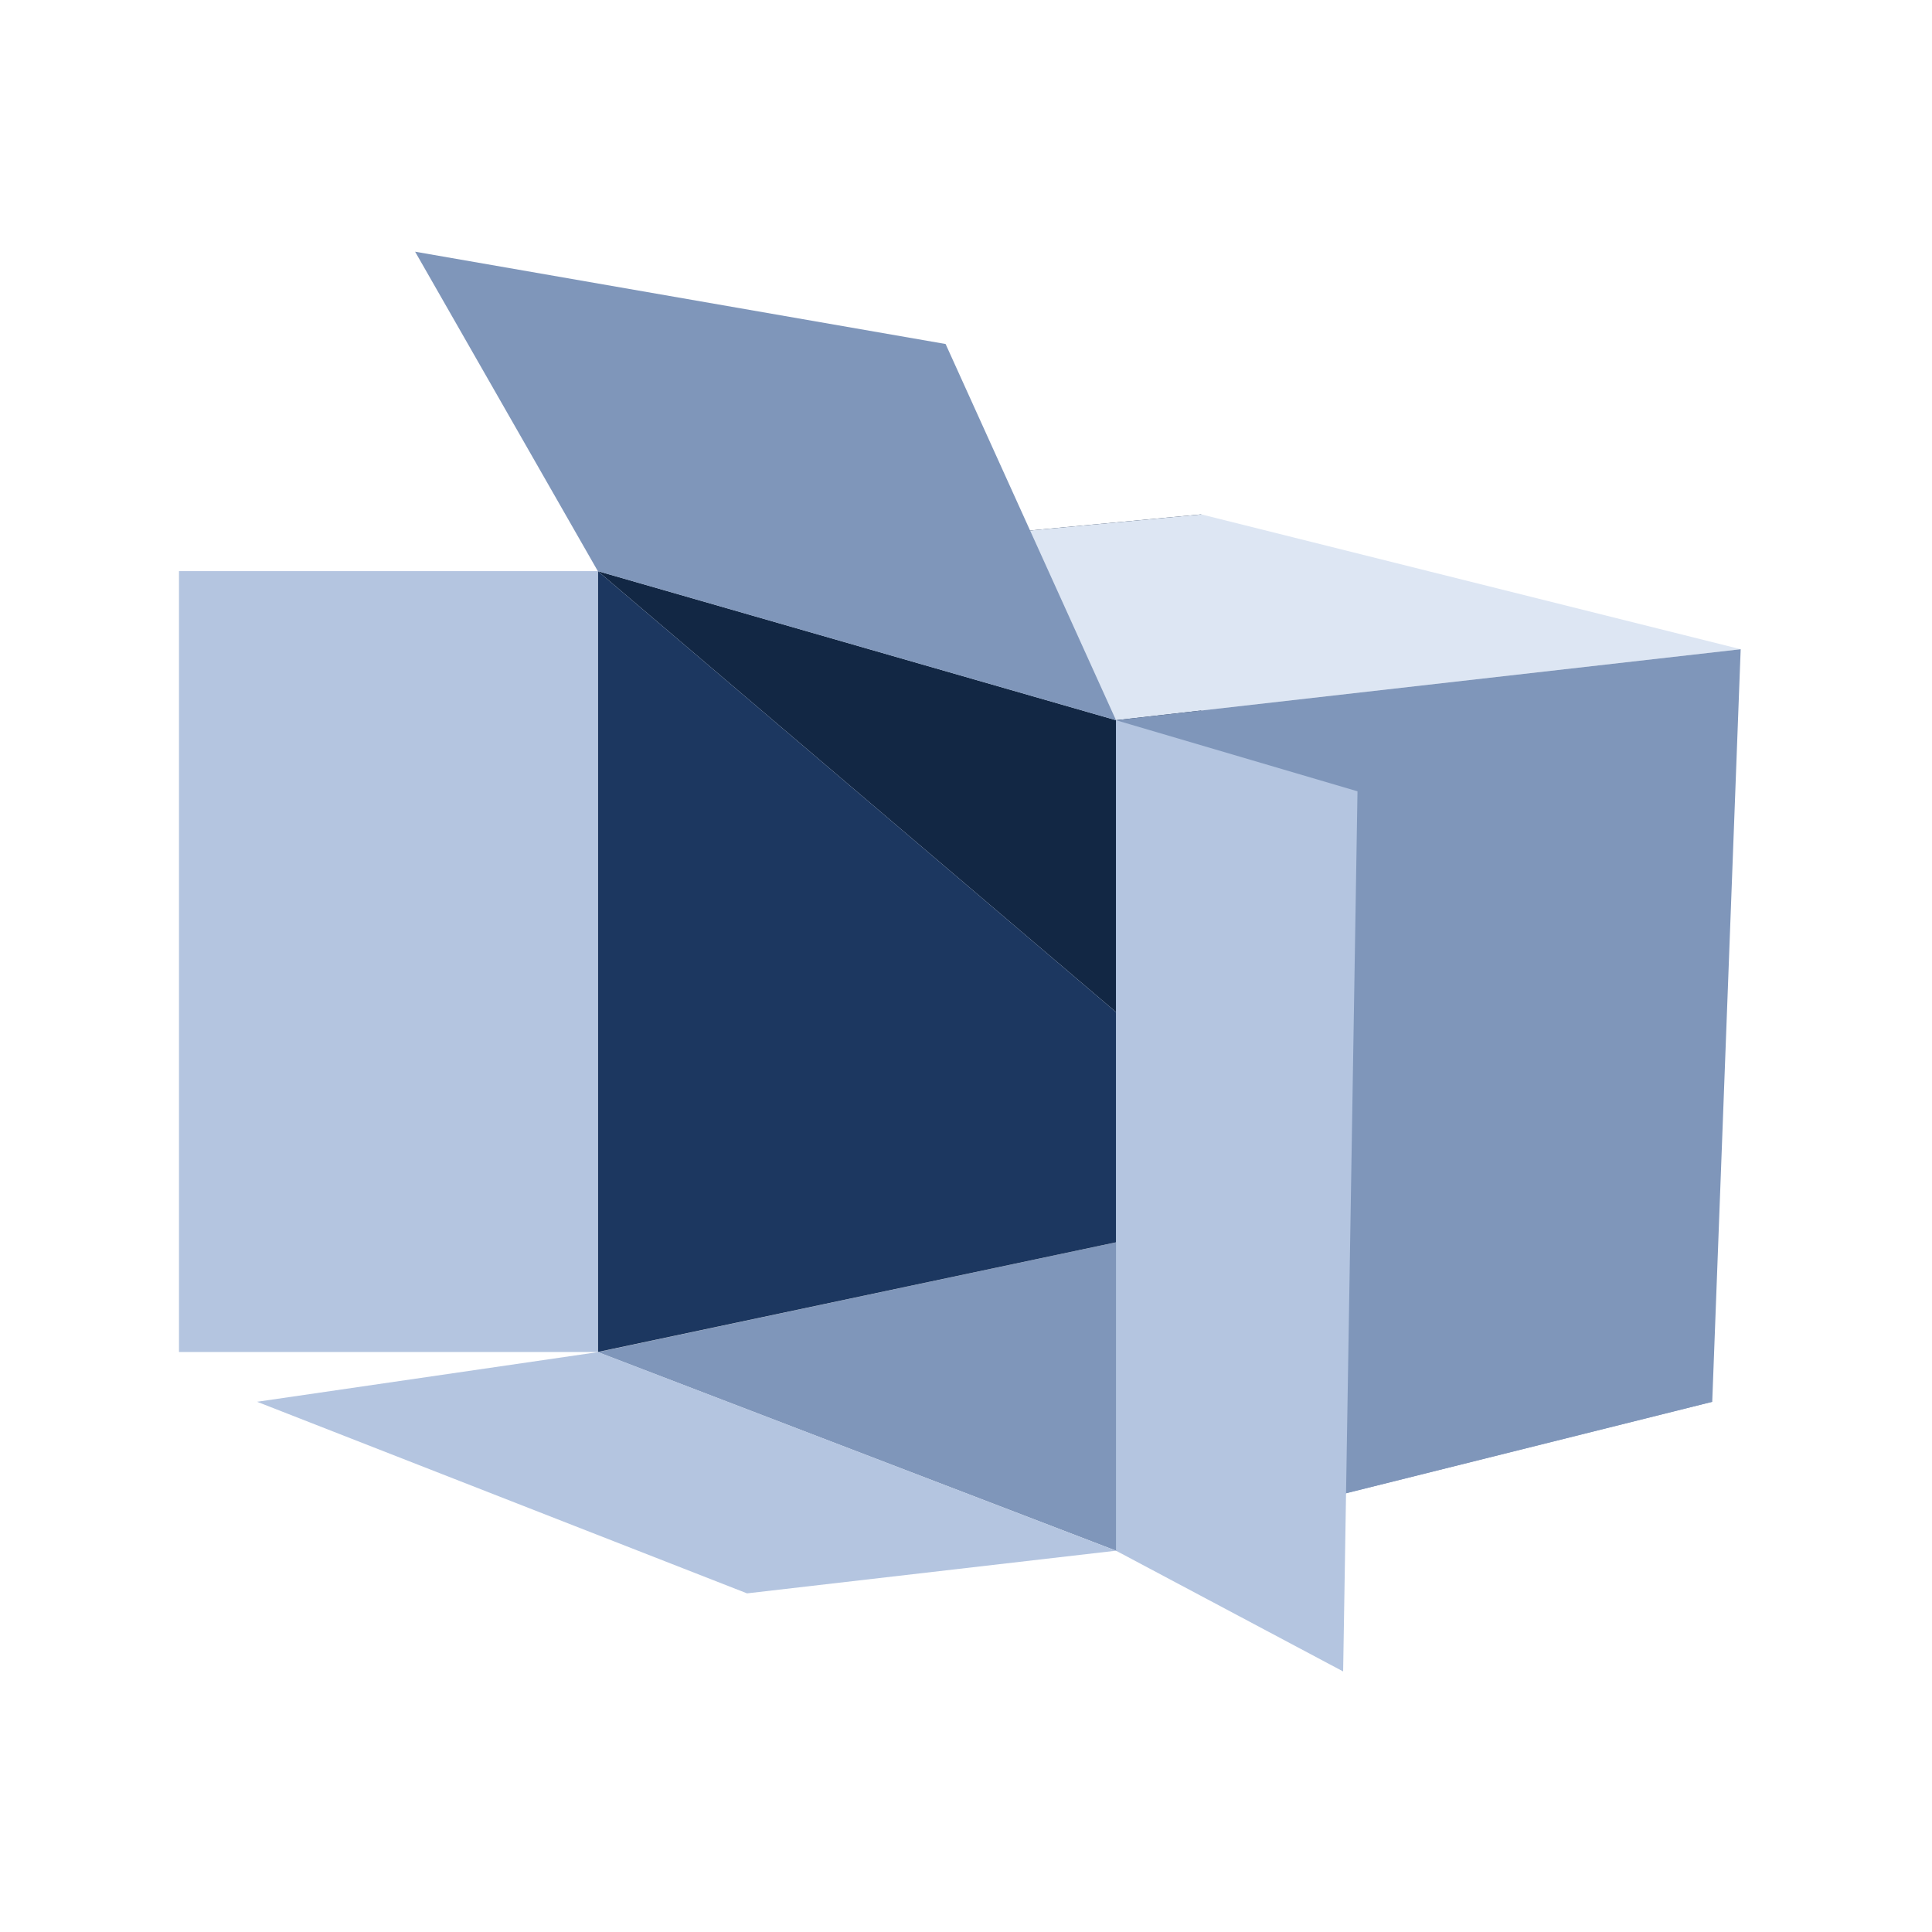
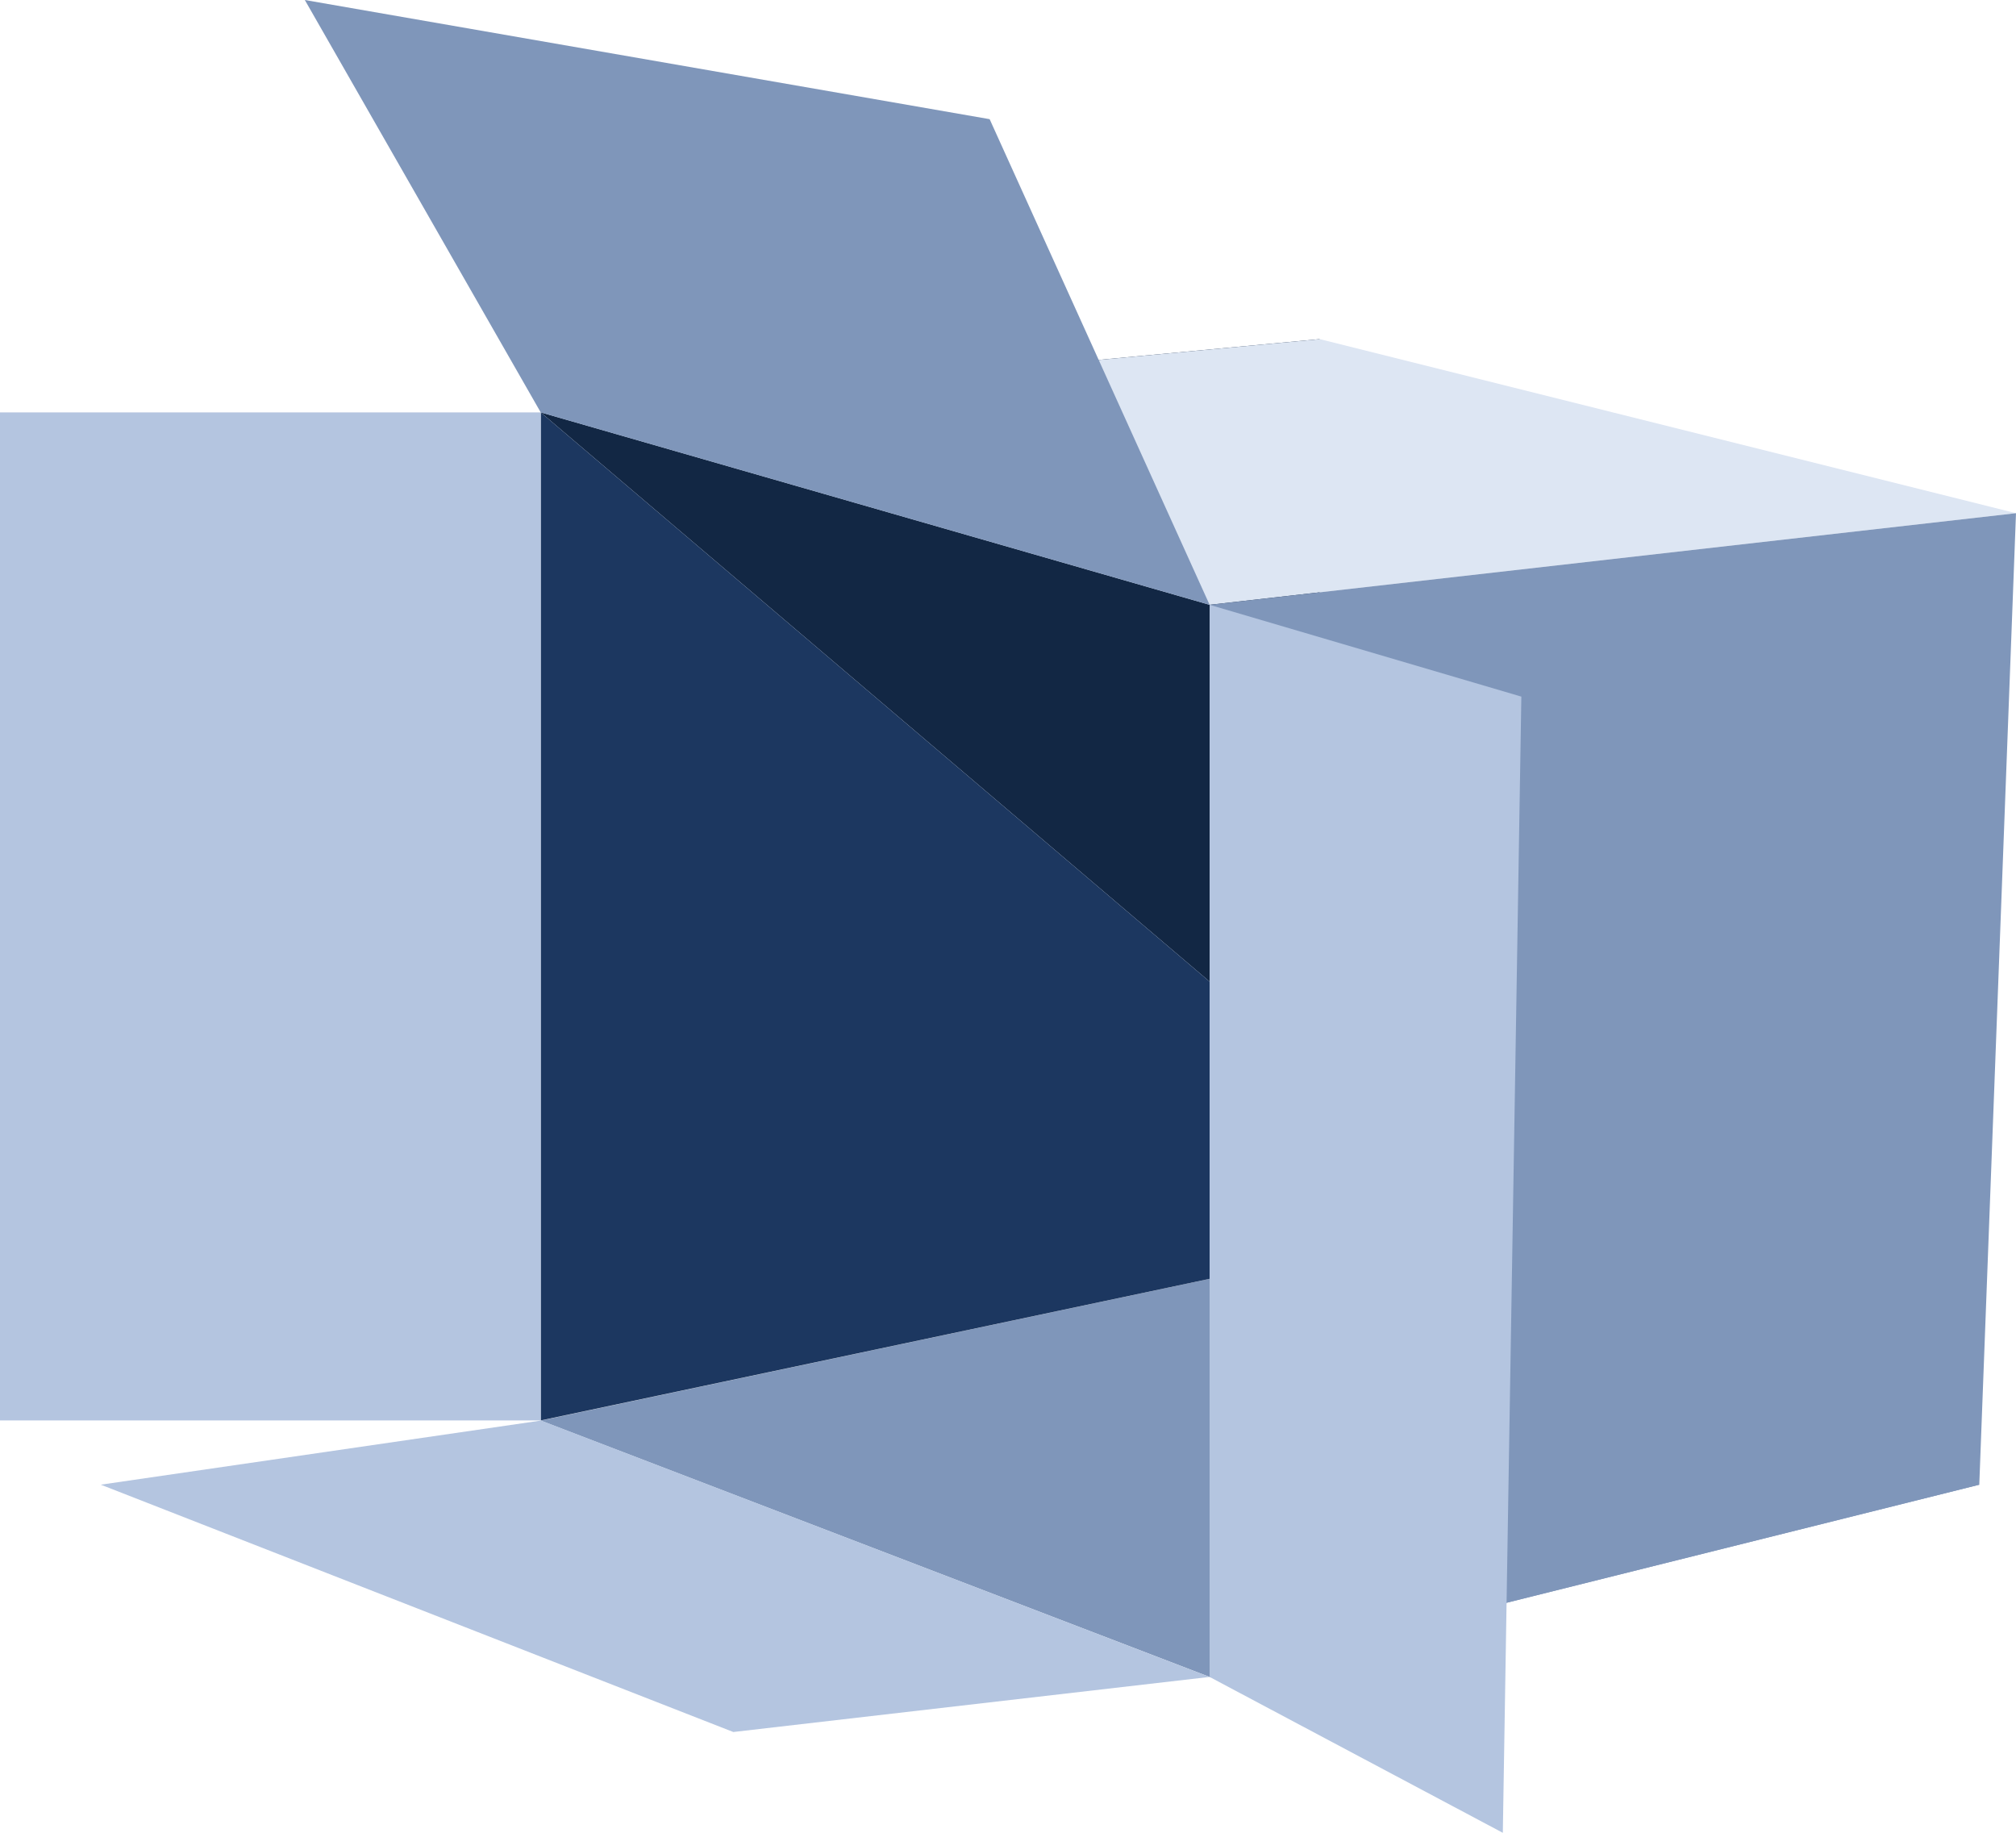
- <svg xmlns="http://www.w3.org/2000/svg" fill="none" viewBox="0 0 144 144">
-   <path fill="#7F96BA" d="m83.18 115.58-38.62-14.8 44.97-9.53 38.1 13.23-44.45 11.1Z" />
-   <path fill="#122744" d="M89.53 38.34v42.5L44.56 42.57l44.97-4.23Z" />
-   <path fill="#1C3760" d="M89.53 80.84v10.41l-44.97 9.52v-58.2l44.97 38.27Z" />
-   <path fill="#B4C5E0" d="M44.56 42.57H13.34v58.2h31.22v-58.2Z" />
-   <path fill="#B4C5E0" d="m44.56 100.77 38.62 14.81-27.5 3.18-36.52-14.28 25.4-3.7Z" />
-   <path fill="#DDE6F3" d="m83.18 53.68 46.56-5.29-40.2-10.05-44.98 4.23 38.62 11.11Z" />
-   <path fill="#7F96BA" d="m44.56 42.57 38.62 11.11-12.7-28.04-39.54-6.88 13.62 23.81Zm85.18 5.82-46.56 5.29v61.9l44.44-11.1 2.12-56.09Z" />
-   <path fill="#B4C5E0" d="m100.11 124.58-16.93-9v-61.9l18 5.3-1.07 65.6Z" />
+ <svg xmlns="http://www.w3.org/2000/svg" width="116.4" height="105.82" fill="none">
+   <path fill="#7f96ba" d="m69.84 96.82-38.62-14.8 44.97-9.53 38.1 13.23z" />
+   <path fill="#122744" d="M76.19 19.58v42.5L31.22 23.81Z" />
+   <path fill="#1c3760" d="M76.19 62.08v10.41l-44.97 9.52v-58.2Z" />
+   <path fill="#b4c5e0" d="M31.22 23.81H0v58.2h31.22zM31.22 82.01l38.62 14.81-27.5 3.18L5.82 85.72l25.4-3.7z" />
+   <path fill="#dde6f3" d="m69.84 34.92 46.56-5.29-40.2-10.05-44.98 4.23Z" />
+   <path fill="#7f96ba" d="m31.22 23.81 38.62 11.11-12.7-28.04L17.6 0Zm85.18 5.82-46.56 5.29v61.9l44.44-11.1z" />
+   <path fill="#b4c5e0" d="m86.77 105.82-16.93-9v-61.9l18 5.3z" />
</svg>
